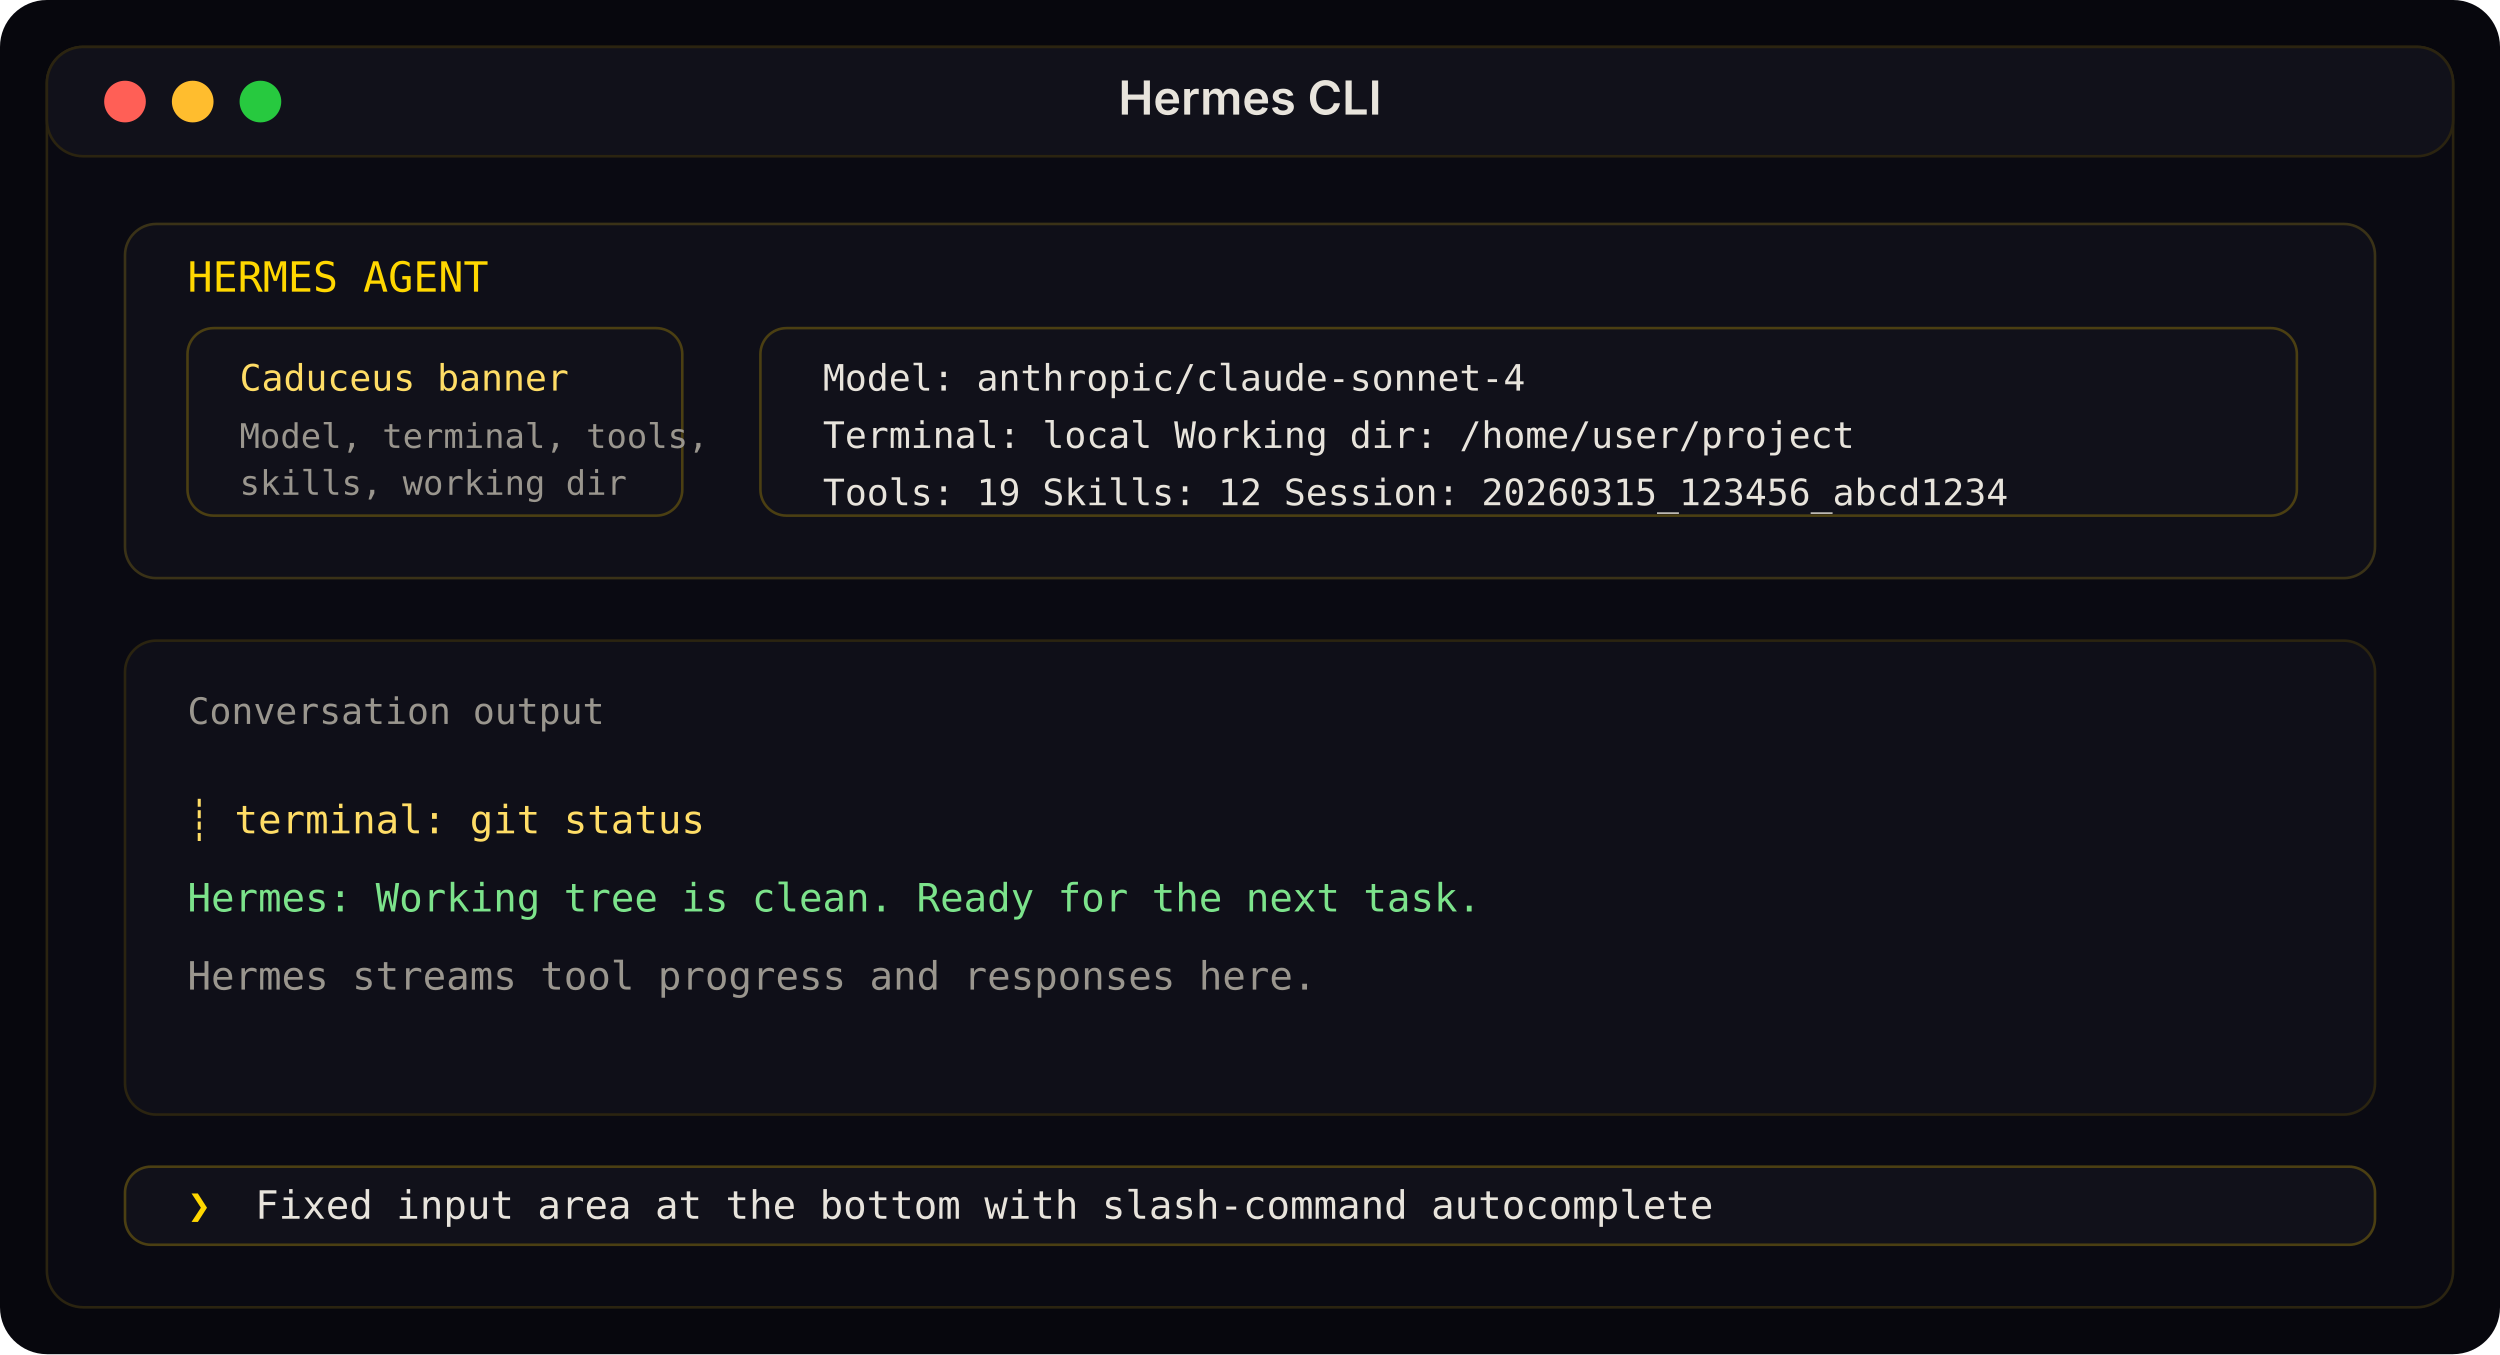
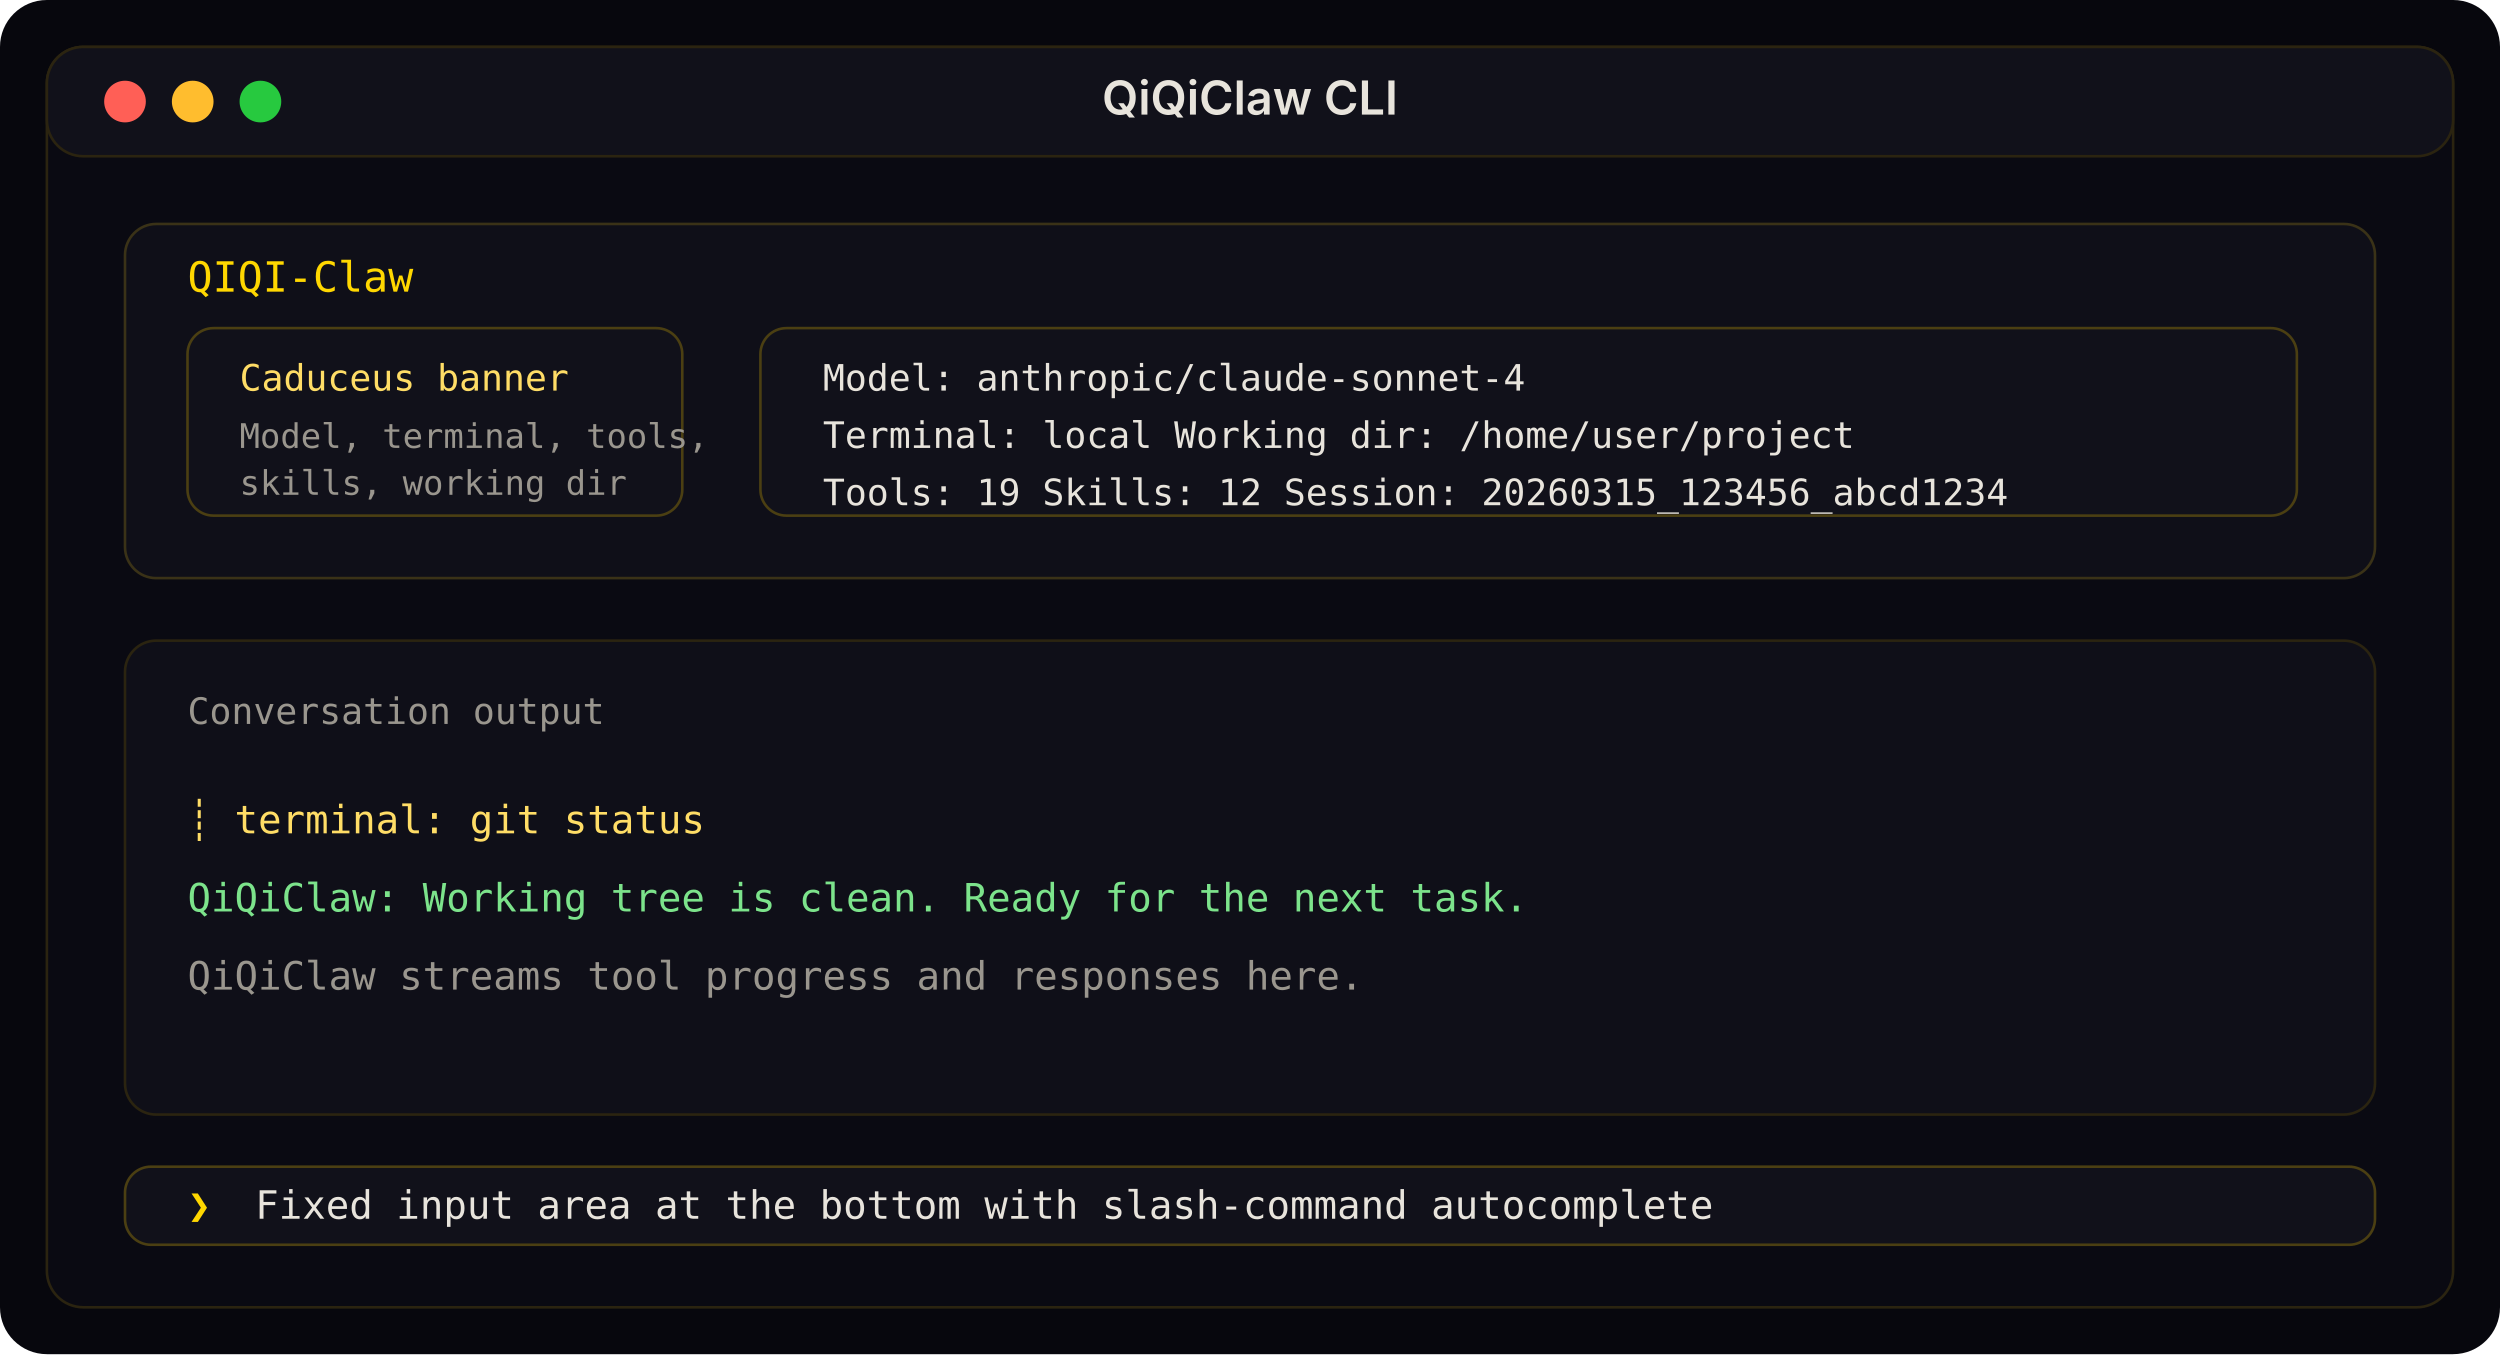
<svg xmlns="http://www.w3.org/2000/svg" width="960" height="520" viewBox="0 0 960 520" role="img" aria-labelledby="title desc">
  <rect width="960" height="520" rx="18" fill="#07070d" />
  <rect x="18" y="18" width="924" height="484" rx="14" fill="#0a0a12" stroke="#2b2410" />
  <rect x="18" y="18" width="924" height="42" rx="14" fill="#11111a" stroke="#2b2410" />
  <circle cx="48" cy="39" r="8" fill="#ff5f56" />
  <circle cx="74" cy="39" r="8" fill="#ffbd2e" />
  <circle cx="100" cy="39" r="8" fill="#27c93f" />
-   <text x="480" y="44" text-anchor="middle" fill="#e8e4dc" font-family="Inter, sans-serif" font-size="18" font-weight="600">Hermes CLI</text>
+   <text x="480" y="44" text-anchor="middle" fill="#e8e4dc" font-family="Inter, sans-serif" font-size="18" font-weight="600">QiQiClaw CLI</text>
  <rect x="48" y="86" width="864" height="136" rx="12" fill="#0f0f18" stroke="#3a3217" />
-   <text x="72" y="112" fill="#ffd700" font-family="JetBrains Mono, monospace" font-size="16">HERMES AGENT</text>
+   <text x="72" y="112" fill="#ffd700" font-family="JetBrains Mono, monospace" font-size="16">QIQI-Claw</text>
  <rect x="72" y="126" width="190" height="72" rx="10" fill="#11111a" stroke="#4b3f12" />
  <text x="92" y="150" fill="#ffdd66" font-family="JetBrains Mono, monospace" font-size="14">Caduceus banner</text>
  <text x="92" y="172" fill="#9a968e" font-family="JetBrains Mono, monospace" font-size="13">Model, terminal, tools,</text>
  <text x="92" y="190" fill="#9a968e" font-family="JetBrains Mono, monospace" font-size="13">skills, working dir</text>
  <rect x="292" y="126" width="590" height="72" rx="10" fill="#11111a" stroke="#4b3f12" />
  <text x="316" y="150" fill="#e8e4dc" font-family="JetBrains Mono, monospace" font-size="14">Model: anthropic/claude-sonnet-4</text>
  <text x="316" y="172" fill="#e8e4dc" font-family="JetBrains Mono, monospace" font-size="14">Terminal: local   Working dir: /home/user/project</text>
  <text x="316" y="194" fill="#e8e4dc" font-family="JetBrains Mono, monospace" font-size="14">Tools: 19   Skills: 12   Session: 20260315_123456_abcd1234</text>
  <rect x="48" y="246" width="864" height="182" rx="12" fill="#0f0f18" stroke="#2b2410" />
  <text x="72" y="278" fill="#9a968e" font-family="JetBrains Mono, monospace" font-size="14">Conversation output</text>
  <text x="72" y="320" fill="#ffdd66" font-family="JetBrains Mono, monospace" font-size="15">┊ terminal: git status</text>
-   <text x="72" y="350" fill="#7ce38b" font-family="JetBrains Mono, monospace" font-size="15">Hermes: Working tree is clean. Ready for the next task.</text>
-   <text x="72" y="380" fill="#9a968e" font-family="JetBrains Mono, monospace" font-size="15">Hermes streams tool progress and responses here.</text>
+   <text x="72" y="350" fill="#7ce38b" font-family="JetBrains Mono, monospace" font-size="15">QiQiClaw: Working tree is clean. Ready for the next task.</text>
+   <text x="72" y="380" fill="#9a968e" font-family="JetBrains Mono, monospace" font-size="15">QiQiClaw streams tool progress and responses here.</text>
  <rect x="48" y="448" width="864" height="30" rx="10" fill="#11111a" stroke="#4b3f12" />
  <text x="72" y="468" fill="#ffd700" font-family="JetBrains Mono, monospace" font-size="15">❯</text>
  <text x="98" y="468" fill="#e8e4dc" font-family="JetBrains Mono, monospace" font-size="15">Fixed input area at the bottom with slash-command autocomplete</text>
</svg>
